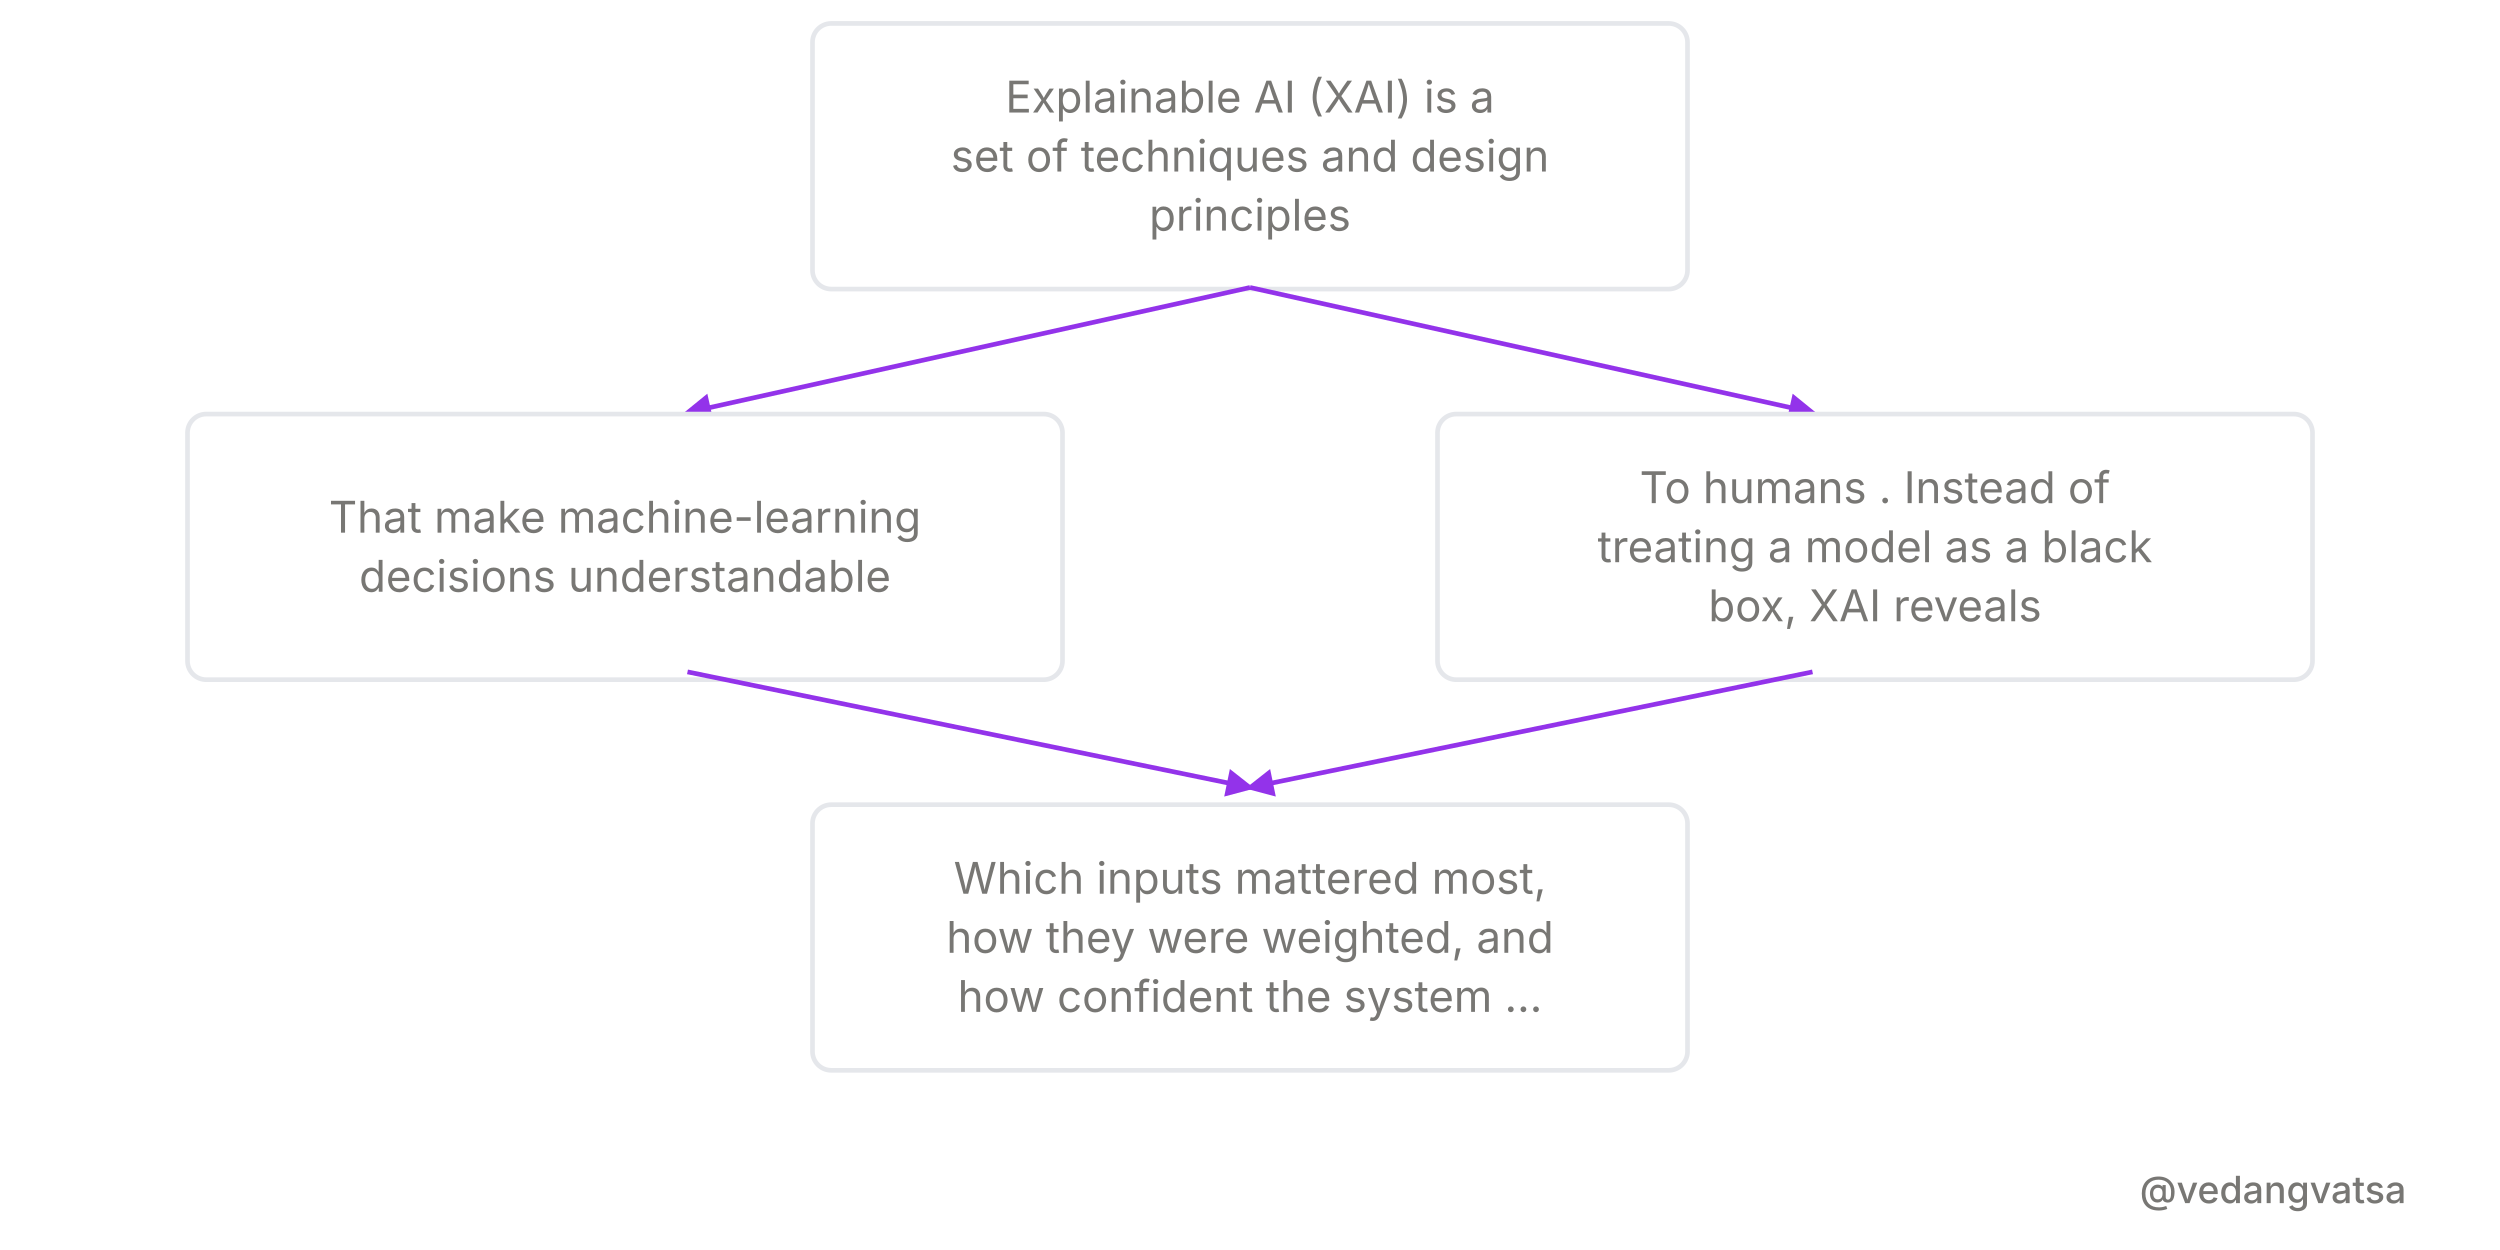
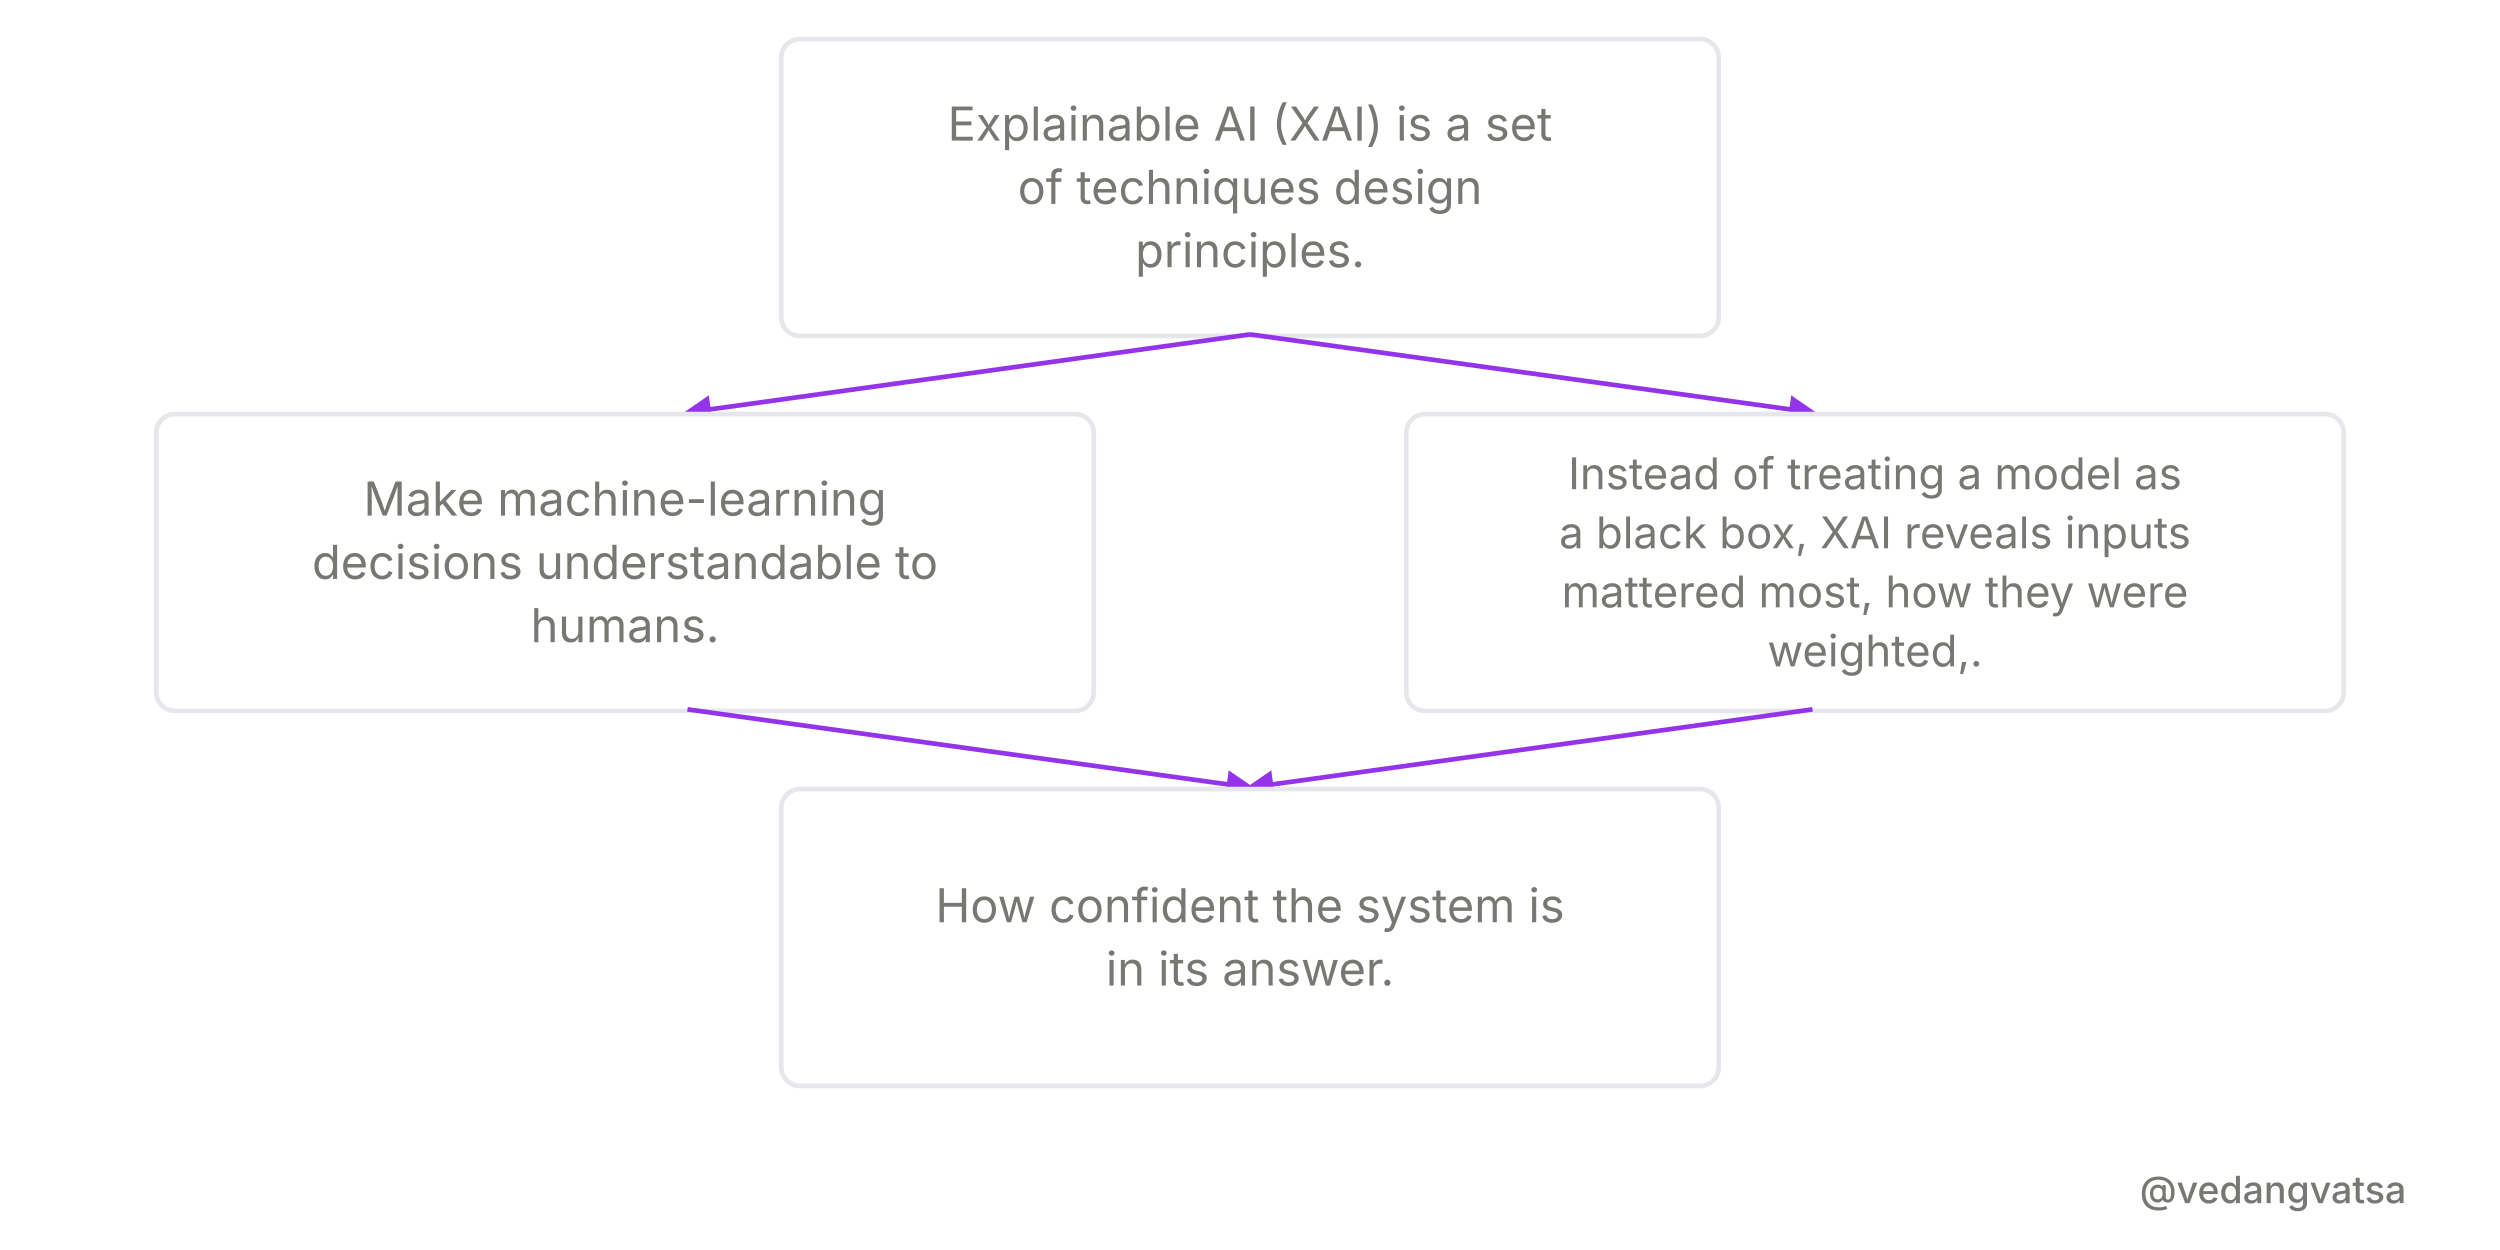
<svg xmlns="http://www.w3.org/2000/svg" viewBox="0 0 800 400" width="800" height="400" style="background-color:#ffffff">
  <defs>
    <marker id="arrow" markerWidth="6" markerHeight="6" refX="5" refY="3" orient="auto">
      <path d="M 0 0 L 6 3 L 0 6 z" fill="#9333ea" />
    </marker>
  </defs>
  <rect width="800" height="400" fill="#ffffff" />
  <g>
-     <rect x="260" y="7.5" width="280" height="85" rx="6" fill="#ffffff" stroke="#e5e7eb" stroke-width="1.5" />
-     <text x="400" y="36" font-family="'Inter',sans-serif" font-weight="400" font-size="14" fill="#787774" text-anchor="middle">Explainable AI (XAI) is a</text>
-     <text x="400" y="54.9" font-family="'Inter',sans-serif" font-weight="400" font-size="14" fill="#787774" text-anchor="middle">set of techniques and design</text>
-     <text x="400" y="73.8" font-family="'Inter',sans-serif" font-weight="400" font-size="14" fill="#787774" text-anchor="middle">principles</text>
-     <path d="M 400 92 L 220 132" fill="none" stroke="#9333ea" stroke-width="1.5" marker-end="url(#arrow)" />
-     <path d="M 400 92 L 580 132" fill="none" stroke="#9333ea" stroke-width="1.5" marker-end="url(#arrow)" />
-     <rect x="60" y="132.5" width="280" height="85" rx="6" fill="#ffffff" stroke="#e5e7eb" stroke-width="1.5" />
-     <text x="200" y="170.45" font-family="'Inter',sans-serif" font-weight="400" font-size="14" fill="#787774" text-anchor="middle">That make machine-learning</text>
-     <text x="200" y="189.35" font-family="'Inter',sans-serif" font-weight="400" font-size="14" fill="#787774" text-anchor="middle">decisions understandable</text>
-     <rect x="460" y="132.5" width="280" height="85" rx="6" fill="#ffffff" stroke="#e5e7eb" stroke-width="1.5" />
-     <text x="600" y="161" font-family="'Inter',sans-serif" font-weight="400" font-size="14" fill="#787774" text-anchor="middle">To humans . Instead of</text>
-     <text x="600" y="179.9" font-family="'Inter',sans-serif" font-weight="400" font-size="14" fill="#787774" text-anchor="middle">treating a model as a black</text>
-     <text x="600" y="198.8" font-family="'Inter',sans-serif" font-weight="400" font-size="14" fill="#787774" text-anchor="middle">box, XAI reveals</text>
-     <path d="M 220 215 L 400 252" fill="none" stroke="#9333ea" stroke-width="1.5" marker-end="url(#arrow)" />
-     <path d="M 580 215 L 400 252" fill="none" stroke="#9333ea" stroke-width="1.5" marker-end="url(#arrow)" />
-     <rect x="260" y="257.5" width="280" height="85" rx="6" fill="#ffffff" stroke="#e5e7eb" stroke-width="1.5" />
-     <text x="400" y="286" font-family="'Inter',sans-serif" font-weight="400" font-size="14" fill="#787774" text-anchor="middle">Which inputs mattered most,</text>
-     <text x="400" y="304.9" font-family="'Inter',sans-serif" font-weight="400" font-size="14" fill="#787774" text-anchor="middle">how they were weighted, and</text>
-     <text x="400" y="323.8" font-family="'Inter',sans-serif" font-weight="400" font-size="14" fill="#787774" text-anchor="middle">how confident the system ...</text>
+     <rect x="250" y="12.5" width="300" height="95" rx="6" fill="#ffffff" stroke="#e5e7eb" stroke-width="1.5" />
+     <text x="400" y="45" font-family="'Inter',sans-serif" font-weight="400" font-size="15" fill="#787774" text-anchor="middle">Explainable AI (XAI) is a set</text>
+     <text x="400" y="65.25" font-family="'Inter',sans-serif" font-weight="400" font-size="15" fill="#787774" text-anchor="middle">of techniques design</text>
+     <text x="400" y="85.5" font-family="'Inter',sans-serif" font-weight="400" font-size="15" fill="#787774" text-anchor="middle">principles.</text>
+     <path d="M 400 107 L 220 132" fill="none" stroke="#9333ea" stroke-width="1.5" marker-end="url(#arrow)" />
+     <path d="M 400 107 L 580 132" fill="none" stroke="#9333ea" stroke-width="1.5" marker-end="url(#arrow)" />
+     <rect x="50" y="132.5" width="300" height="95" rx="6" fill="#ffffff" stroke="#e5e7eb" stroke-width="1.5" />
+     <text x="200" y="165" font-family="'Inter',sans-serif" font-weight="400" font-size="15" fill="#787774" text-anchor="middle">Make machine-learning</text>
+     <text x="200" y="185.25" font-family="'Inter',sans-serif" font-weight="400" font-size="15" fill="#787774" text-anchor="middle">decisions understandable to</text>
+     <text x="200" y="205.5" font-family="'Inter',sans-serif" font-weight="400" font-size="15" fill="#787774" text-anchor="middle">humans.</text>
+     <rect x="450" y="132.5" width="300" height="95" rx="6" fill="#ffffff" stroke="#e5e7eb" stroke-width="1.5" />
+     <text x="600" y="156.55" font-family="'Inter',sans-serif" font-weight="400" font-size="14" fill="#787774" text-anchor="middle">Instead of treating a model as</text>
+     <text x="600" y="175.45" font-family="'Inter',sans-serif" font-weight="400" font-size="14" fill="#787774" text-anchor="middle">a black box, XAI reveals inputs</text>
+     <text x="600" y="194.35" font-family="'Inter',sans-serif" font-weight="400" font-size="14" fill="#787774" text-anchor="middle">mattered most, how they were</text>
+     <text x="600" y="213.25" font-family="'Inter',sans-serif" font-weight="400" font-size="14" fill="#787774" text-anchor="middle">weighted,.</text>
+     <path d="M 220 227 L 400 252" fill="none" stroke="#9333ea" stroke-width="1.5" marker-end="url(#arrow)" />
+     <path d="M 580 227 L 400 252" fill="none" stroke="#9333ea" stroke-width="1.5" marker-end="url(#arrow)" />
+     <rect x="250" y="252.5" width="300" height="95" rx="6" fill="#ffffff" stroke="#e5e7eb" stroke-width="1.5" />
+     <text x="400" y="295.125" font-family="'Inter',sans-serif" font-weight="400" font-size="15" fill="#787774" text-anchor="middle">How confident the system is</text>
+     <text x="400" y="315.375" font-family="'Inter',sans-serif" font-weight="400" font-size="15" fill="#787774" text-anchor="middle">in its answer.</text>
  </g>
  <rect x="0" y="360" width="800" height="40" fill="#ffffff" opacity="0.9" />
  <text x="770" y="385" font-family="'Inter',sans-serif" font-weight="500" font-size="12" fill="#787774" text-anchor="end">@vedangvatsa</text>
</svg>
